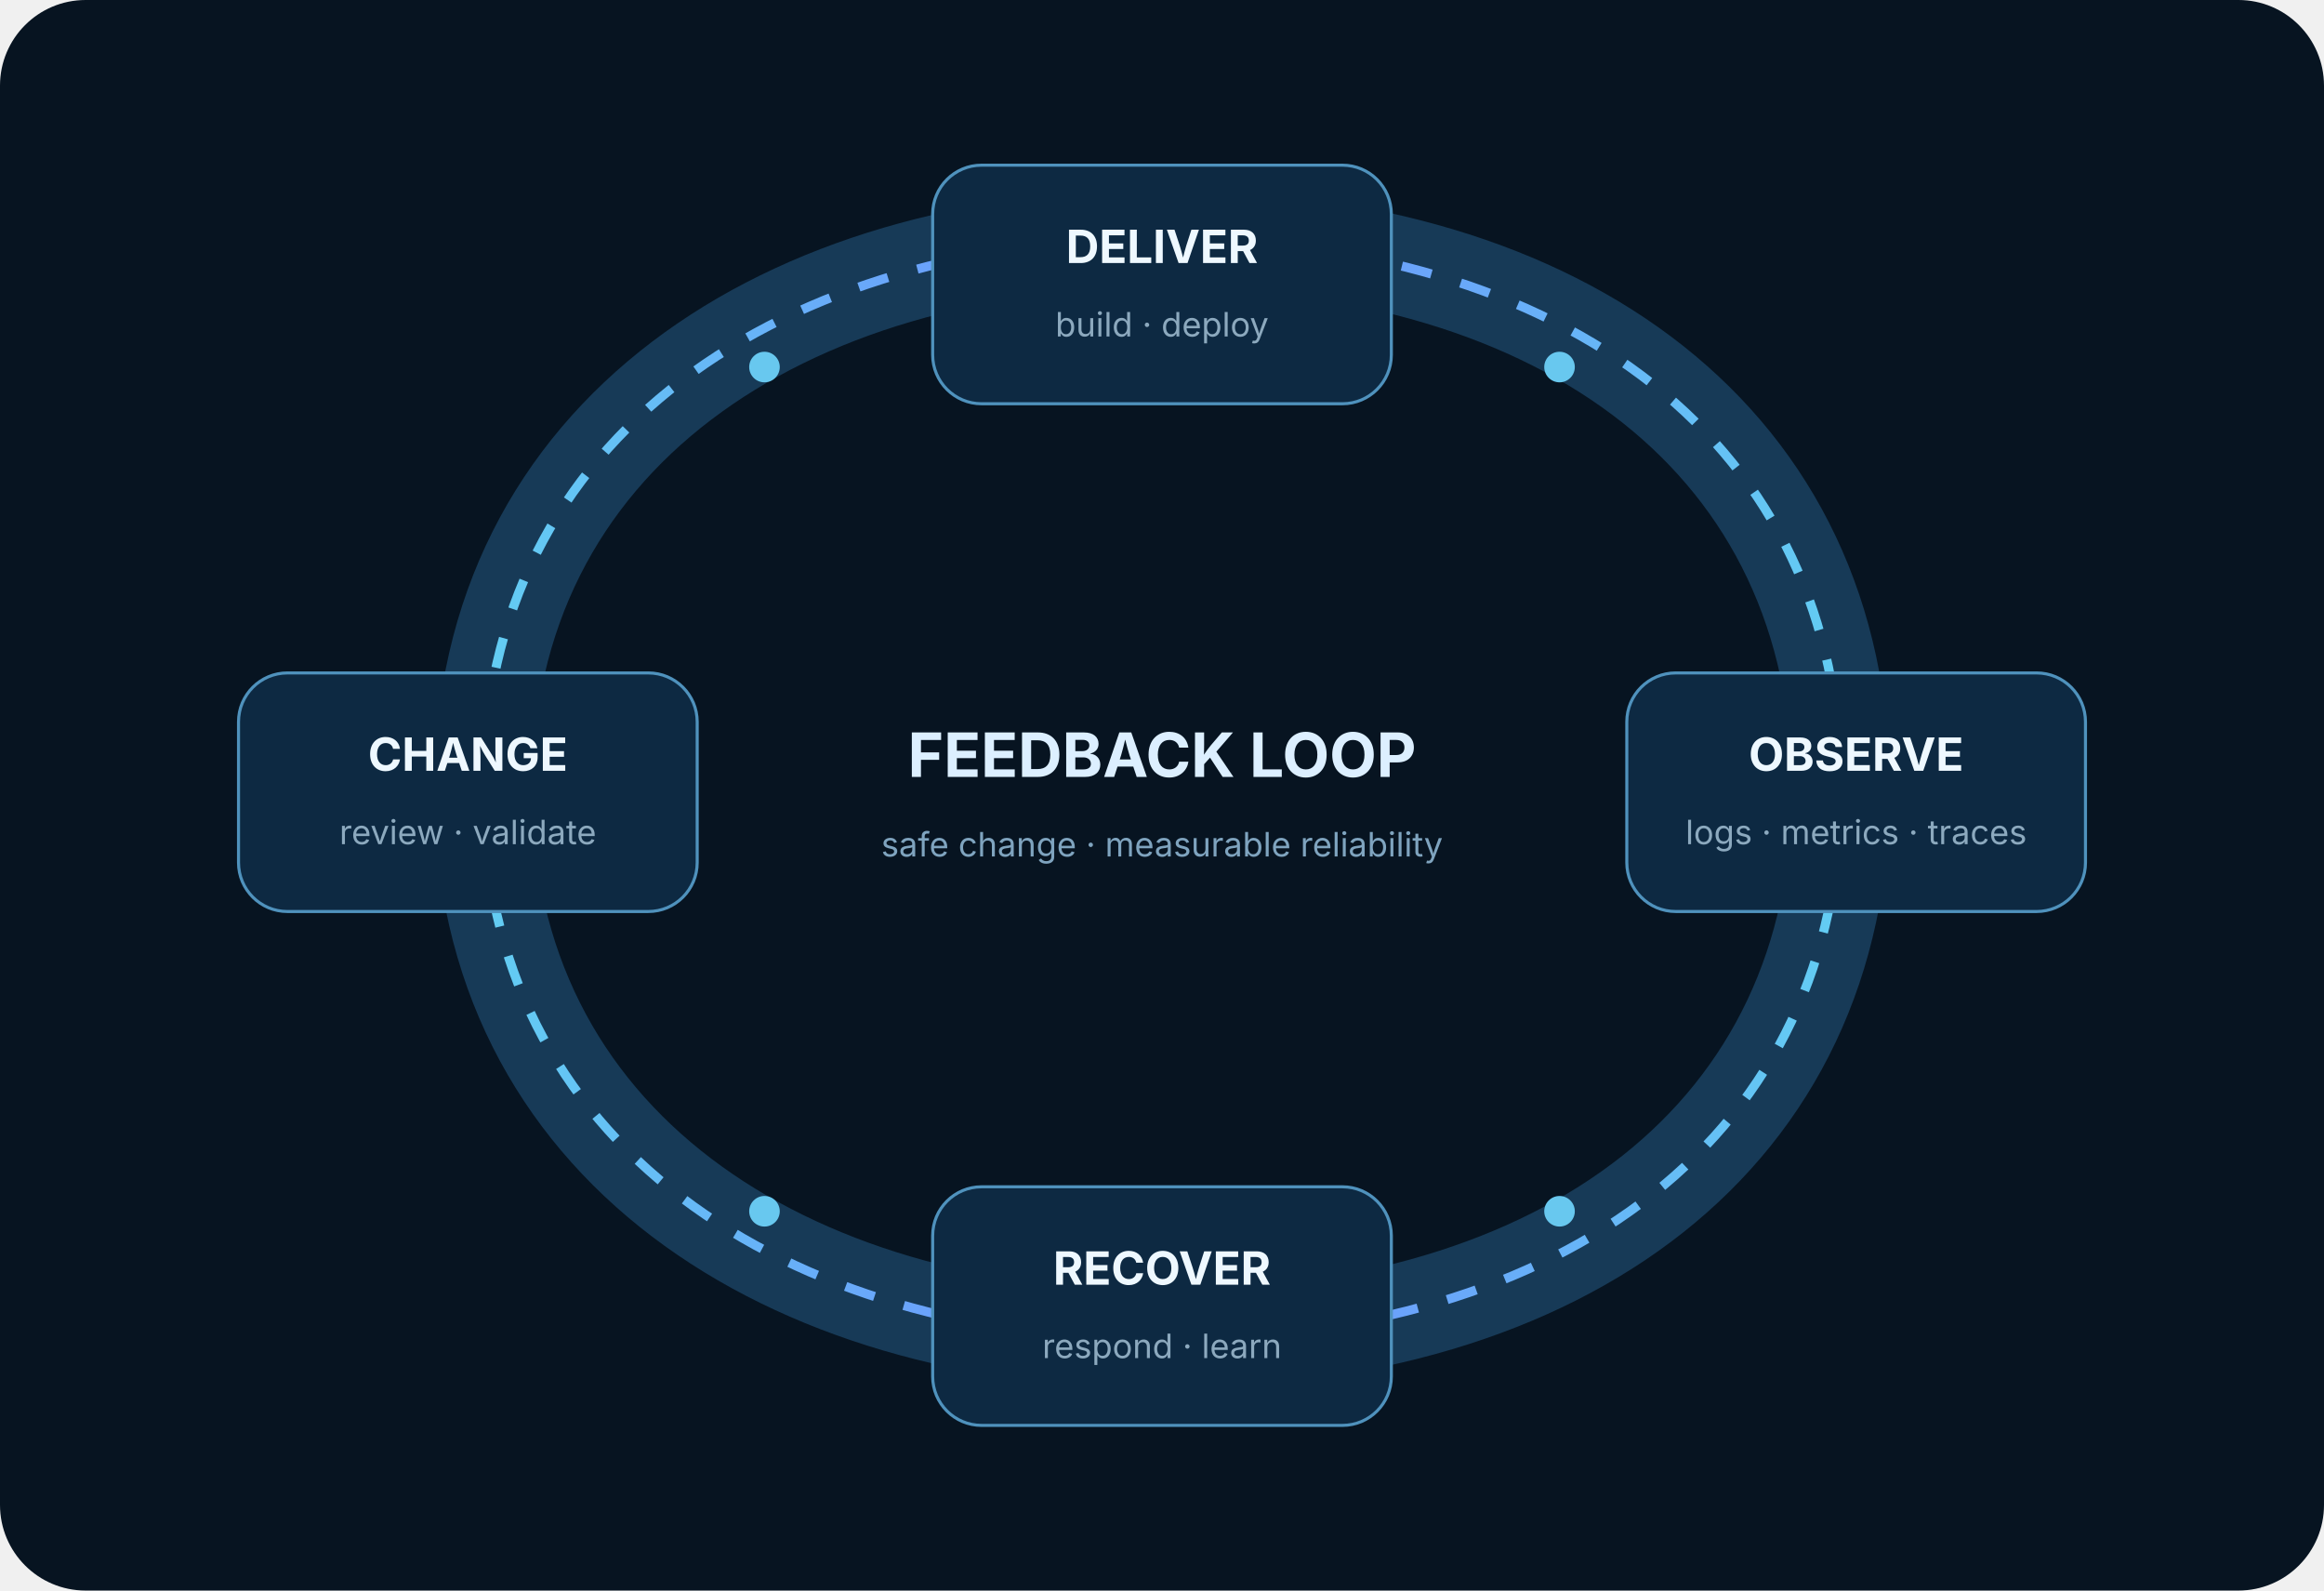
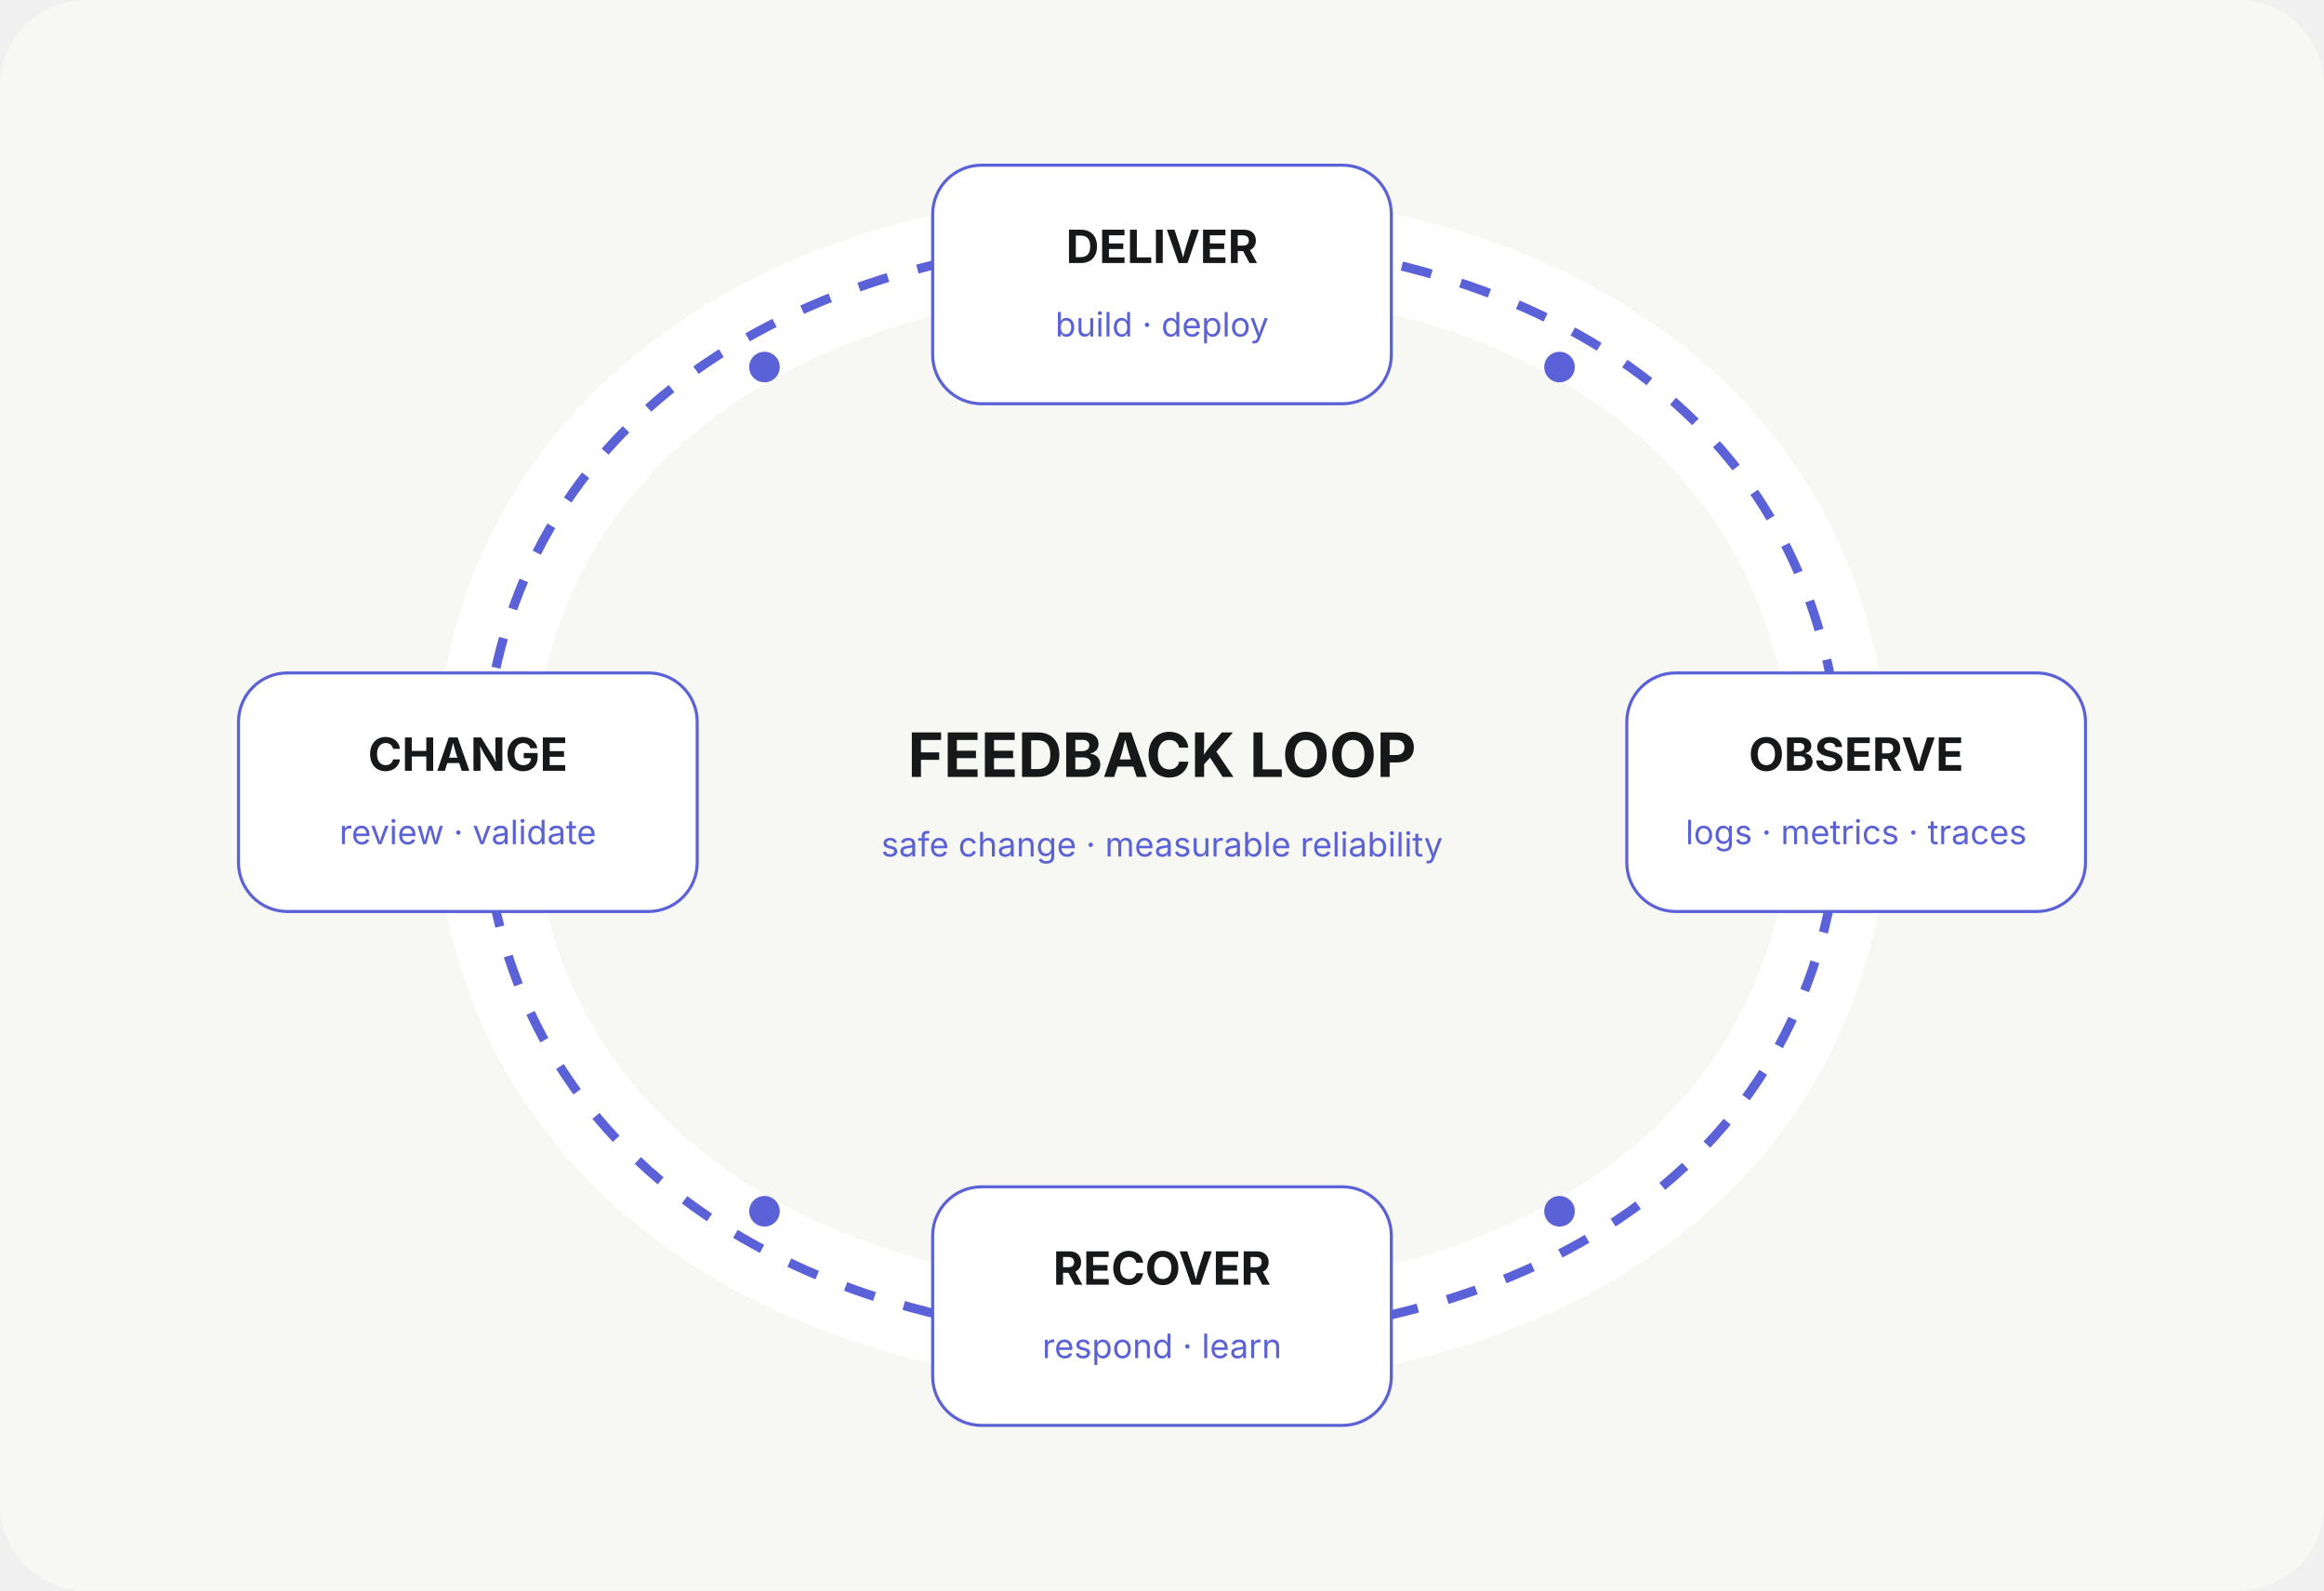
<svg xmlns="http://www.w3.org/2000/svg" viewBox="0 0 760 520" role="img" aria-labelledby="title desc">
  <defs>
    <linearGradient id="loop" x1="0" x2="1">
-       <stop stop-color="#63cdf3" />
-       <stop offset=".5" stop-color="#6e8cff" />
-       <stop offset="1" stop-color="#63cdf3" />
+       <stop stop-color="#5b61d6" />
+       <stop offset=".5" stop-color="#5b61d6" />
+       <stop offset="1" stop-color="#5b61d6" />
    </linearGradient>
  </defs>
-   <rect width="760" height="520" rx="28" fill="#071421" />
-   <path d="M158 258c0-116 99-180 222-180 132 0 222 67 222 180s-90 180-222 180c-123 0-222-64-222-180Z" fill="none" stroke="#173a57" stroke-width="32" />
+   <rect width="760" height="520" rx="28" fill="#f7f7f4" />
+   <path d="M158 258c0-116 99-180 222-180 132 0 222 67 222 180s-90 180-222 180c-123 0-222-64-222-180Z" fill="none" stroke="#ffffff" stroke-width="32" />
  <path d="M158 258c0-116 99-180 222-180 132 0 222 67 222 180s-90 180-222 180c-123 0-222-64-222-180Z" fill="none" stroke="url(#loop)" stroke-width="3" stroke-dasharray="10 10" />
-   <g fill="#0d2942" stroke="#4f92bd">
+   <g fill="#ffffff" stroke="#5b61d6">
    <rect x="78" y="220" width="150" height="78" rx="16" />
    <rect x="305" y="54" width="150" height="78" rx="16" />
    <rect x="532" y="220" width="150" height="78" rx="16" />
    <rect x="305" y="388" width="150" height="78" rx="16" />
  </g>
-   <g fill="#eef8ff" font-family="Inter,Arial,sans-serif" text-anchor="middle">
+   <g fill="#17181a" font-family="Inter,Arial,sans-serif" text-anchor="middle">
    <text x="153" y="252" font-size="15" font-weight="700">CHANGE</text>
-     <text x="153" y="276" font-size="11" fill="#8ca9be">review · validate</text>
+     <text x="153" y="276" font-size="11" fill="#5b61d6">review · validate</text>
    <text x="380" y="86" font-size="15" font-weight="700">DELIVER</text>
-     <text x="380" y="110" font-size="11" fill="#8ca9be">build · deploy</text>
+     <text x="380" y="110" font-size="11" fill="#5b61d6">build · deploy</text>
    <text x="607" y="252" font-size="15" font-weight="700">OBSERVE</text>
-     <text x="607" y="276" font-size="11" fill="#8ca9be">logs · metrics · traces</text>
+     <text x="607" y="276" font-size="11" fill="#5b61d6">logs · metrics · traces</text>
    <text x="380" y="420" font-size="15" font-weight="700">RECOVER</text>
-     <text x="380" y="444" font-size="11" fill="#8ca9be">respond · learn</text>
+     <text x="380" y="444" font-size="11" fill="#5b61d6">respond · learn</text>
  </g>
-   <g fill="#68c8ef">
+   <g fill="#5b61d6">
    <circle cx="250" cy="120" r="5" />
    <circle cx="510" cy="120" r="5" />
    <circle cx="510" cy="396" r="5" />
    <circle cx="250" cy="396" r="5" />
  </g>
-   <text x="380" y="254" fill="#dcefff" font-family="Inter,Arial,sans-serif" font-size="20" font-weight="700" text-anchor="middle">FEEDBACK LOOP</text>
-   <text x="380" y="280" fill="#7fa4bf" font-family="Inter,Arial,sans-serif" font-size="11" text-anchor="middle">safe change · measurable reliability</text>
+   <text x="380" y="254" fill="#17181a" font-family="Inter,Arial,sans-serif" font-size="20" font-weight="700" text-anchor="middle">FEEDBACK LOOP</text>
+   <text x="380" y="280" fill="#5b61d6" font-family="Inter,Arial,sans-serif" font-size="11" text-anchor="middle">safe change · measurable reliability</text>
</svg>
